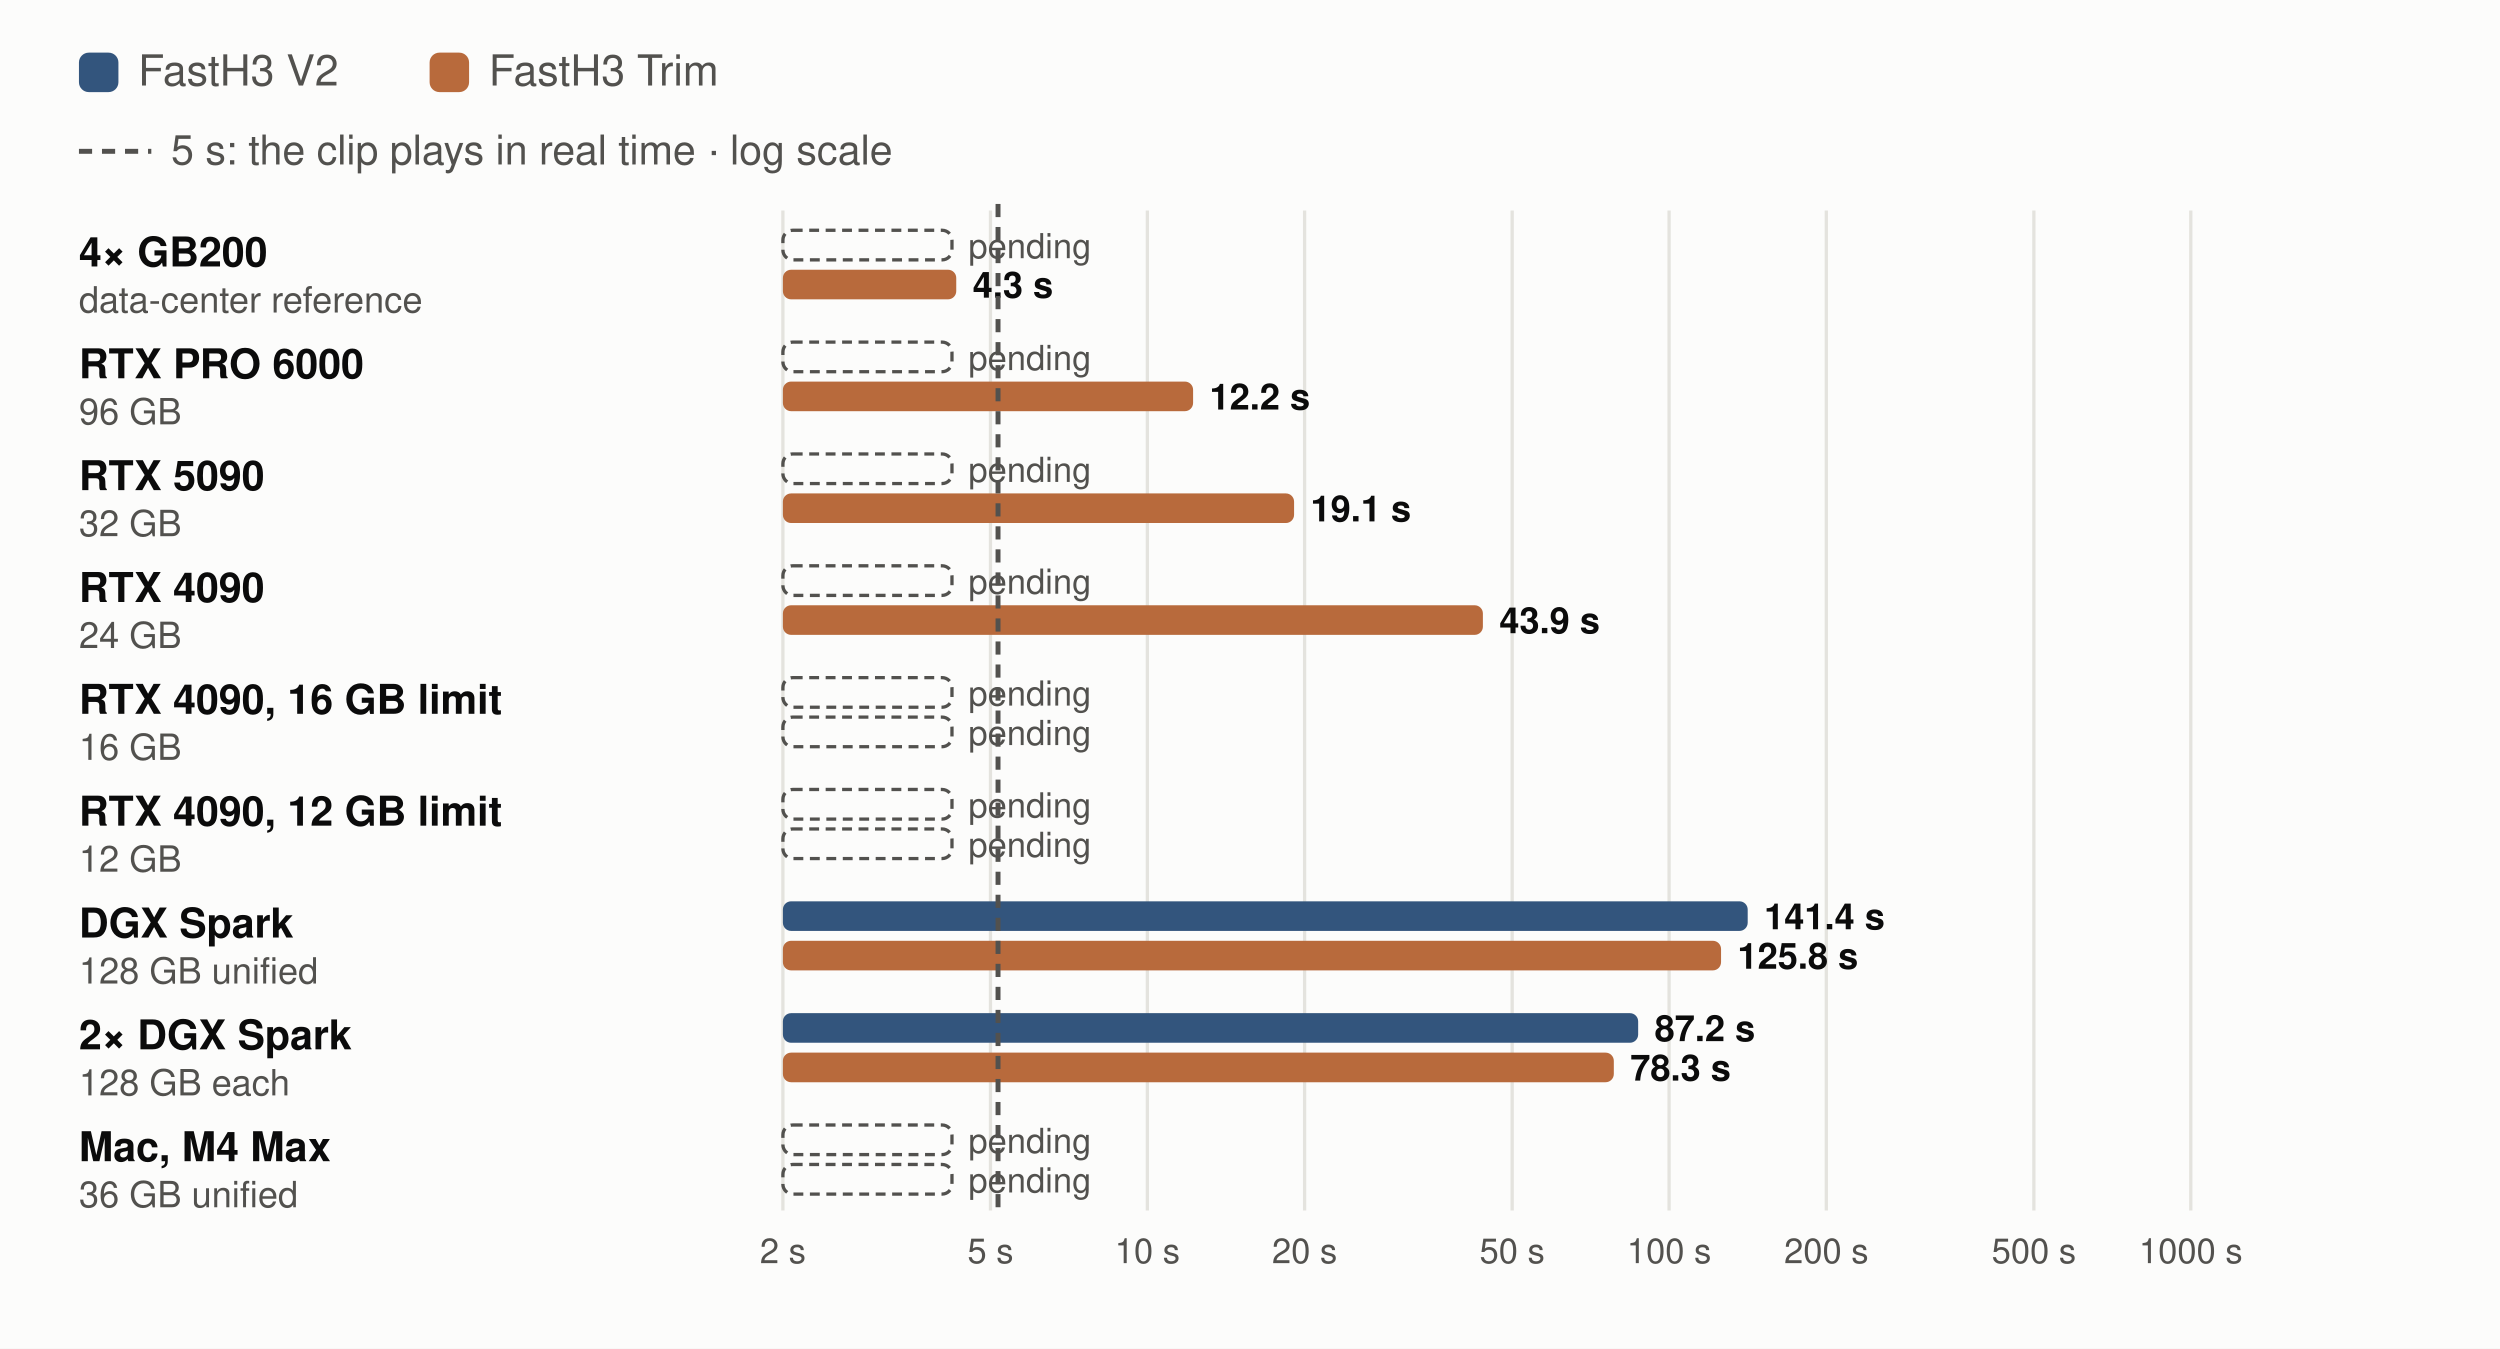
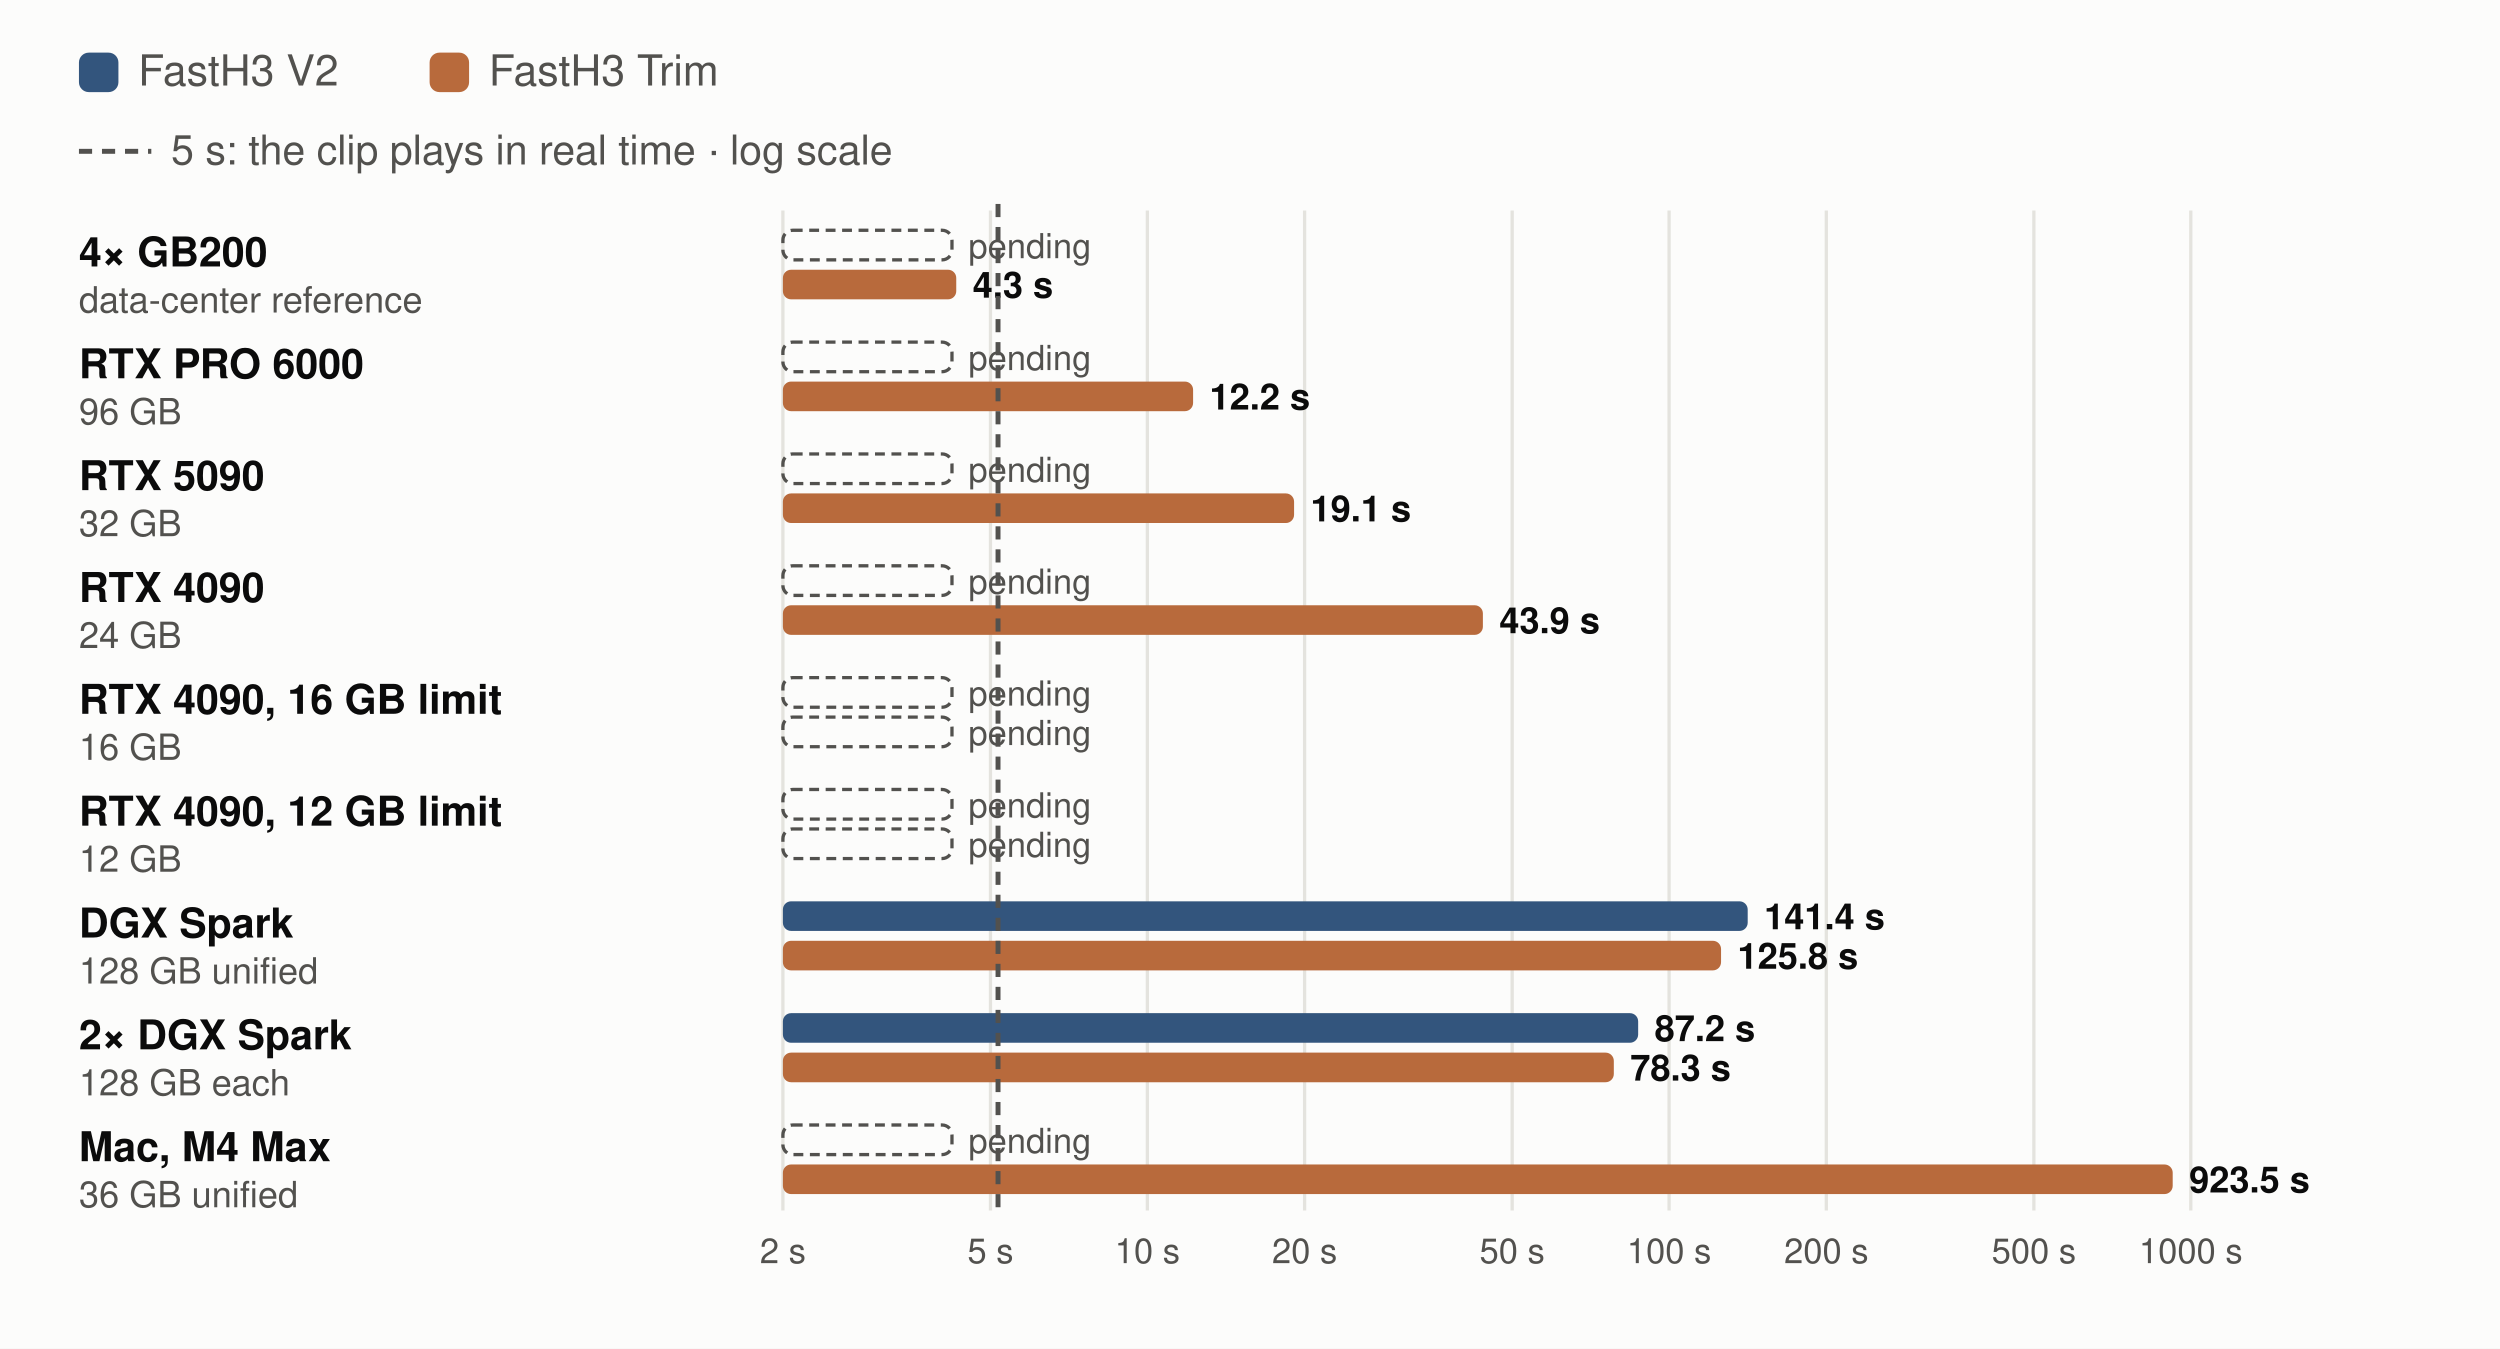
<svg xmlns="http://www.w3.org/2000/svg" width="760" height="410" viewBox="0 0 760 410" role="img" aria-labelledby="t d">
  <style>
  .bg{fill:#fcfcfb} .t1{fill:#0b0b0b} .t2{fill:#52514e} .grid{stroke:#e4e3de} .axis{stroke:#9b9a95}
  .s1{fill:#33557d} .s2{fill:#b86a3c} .s3{fill:#b5afa5} .drop{fill:#b0463c} .ref{stroke:#52514e}
  .gap{stroke:#fcfcfb} .on{fill:#ffffff} .on3{fill:#0b0b0b} .est{fill:none;stroke:#52514e}
  .ring{fill:none;stroke:#0b0b0b}
  text{font-family:-apple-system,BlinkMacSystemFont,"Segoe UI",Helvetica,Arial,sans-serif}
  @media (prefers-color-scheme: dark){
    .bg{fill:#1a1a19} .t1{fill:#ffffff} .t2{fill:#c3c2b7} .grid{stroke:#2e2e2c} .axis{stroke:#6b6a66}
    .s1{fill:#7393bb} .s2{fill:#c27448} .s3{fill:#69655e} .drop{fill:#c9605a} .ref{stroke:#c3c2b7}
    .gap{stroke:#1a1a19} .on{fill:#0b0b0b} .on3{fill:#ffffff} .est{fill:none;stroke:#c3c2b7}
    .ring{fill:none;stroke:#ffffff}
  }
</style>
  <rect class="bg" width="760" height="410" />
  <rect class="s1" x="24" y="16" width="12" height="12" rx="3" />
  <text class="t2" x="42" y="26" font-size="13">FastH3 V2</text>
  <rect class="s2" x="130.6" y="16" width="12" height="12" rx="3" />
  <text class="t2" x="148.6" y="26" font-size="13">FastH3 Trim</text>
  <line class="ref" x1="24" x2="46" y1="46" y2="46" stroke-width="1.5" stroke-dasharray="4 3" />
  <text class="t2" x="52" y="50" font-size="12.5">5 s: the clip plays in real time · log scale</text>
  <line class="grid" x1="238.0" x2="238.0" y1="64" y2="368" stroke-width="1" />
  <text class="t2" x="238.0" y="384" font-size="10.5" text-anchor="middle">2 s</text>
  <line class="grid" x1="301.1" x2="301.1" y1="64" y2="368" stroke-width="1" />
  <text class="t2" x="301.1" y="384" font-size="10.5" text-anchor="middle">5 s</text>
  <line class="grid" x1="348.8" x2="348.8" y1="64" y2="368" stroke-width="1" />
  <text class="t2" x="348.8" y="384" font-size="10.5" text-anchor="middle">10 s</text>
  <line class="grid" x1="396.6" x2="396.6" y1="64" y2="368" stroke-width="1" />
  <text class="t2" x="396.6" y="384" font-size="10.5" text-anchor="middle">20 s</text>
  <line class="grid" x1="459.7" x2="459.7" y1="64" y2="368" stroke-width="1" />
  <text class="t2" x="459.7" y="384" font-size="10.5" text-anchor="middle">50 s</text>
  <line class="grid" x1="507.4" x2="507.4" y1="64" y2="368" stroke-width="1" />
  <text class="t2" x="507.4" y="384" font-size="10.5" text-anchor="middle">100 s</text>
  <line class="grid" x1="555.2" x2="555.2" y1="64" y2="368" stroke-width="1" />
  <text class="t2" x="555.2" y="384" font-size="10.5" text-anchor="middle">200 s</text>
  <line class="grid" x1="618.3" x2="618.3" y1="64" y2="368" stroke-width="1" />
  <text class="t2" x="618.3" y="384" font-size="10.5" text-anchor="middle">500 s</text>
  <line class="grid" x1="666.0" x2="666.0" y1="64" y2="368" stroke-width="1" />
  <text class="t2" x="666.0" y="384" font-size="10.5" text-anchor="middle">1000 s</text>
  <text class="t1" x="24" y="81" font-size="12.5" font-weight="600">4× GB200</text>
  <text class="t2" x="24" y="95" font-size="11">data-center reference</text>
  <rect class="est" x="238" y="70" width="51.4" height="9" rx="3" stroke-width="1" stroke-dasharray="3 2" />
  <text class="t2" x="294.4" y="78.5" font-size="10.5">pending</text>
  <rect class="s2" x="238" y="82" width="52.7" height="9" rx="2.5" />
  <text class="t1" x="295.7" y="90.5" font-size="11" font-weight="700">4.3 s</text>
  <text class="t1" x="24" y="115" font-size="12.5" font-weight="600">RTX PRO 6000</text>
  <text class="t2" x="24" y="129" font-size="11">96 GB</text>
  <rect class="est" x="238" y="104" width="51.4" height="9" rx="3" stroke-width="1" stroke-dasharray="3 2" />
  <text class="t2" x="294.4" y="112.5" font-size="10.5">pending</text>
  <rect class="s2" x="238" y="116" width="124.7" height="9" rx="2.5" />
  <text class="t1" x="367.7" y="124.5" font-size="11" font-weight="700">12.2 s</text>
  <text class="t1" x="24" y="149" font-size="12.5" font-weight="600">RTX 5090</text>
  <text class="t2" x="24" y="163" font-size="11">32 GB</text>
  <rect class="est" x="238" y="138" width="51.4" height="9" rx="3" stroke-width="1" stroke-dasharray="3 2" />
  <text class="t2" x="294.4" y="146.5" font-size="10.5">pending</text>
  <rect class="s2" x="238" y="150" width="155.4" height="9" rx="2.5" />
  <text class="t1" x="398.4" y="158.5" font-size="11" font-weight="700">19.1 s</text>
  <text class="t1" x="24" y="183" font-size="12.5" font-weight="600">RTX 4090</text>
  <text class="t2" x="24" y="197" font-size="11">24 GB</text>
  <rect class="est" x="238" y="172" width="51.4" height="9" rx="3" stroke-width="1" stroke-dasharray="3 2" />
  <text class="t2" x="294.4" y="180.5" font-size="10.5">pending</text>
  <rect class="s2" x="238" y="184" width="212.8" height="9" rx="2.5" />
  <text class="t1" x="455.8" y="192.5" font-size="11" font-weight="700">43.9 s</text>
  <text class="t1" x="24" y="217" font-size="12.5" font-weight="600">RTX 4090, 16 GB limit</text>
  <text class="t2" x="24" y="231" font-size="11">16 GB</text>
  <rect class="est" x="238" y="206" width="51.4" height="9" rx="3" stroke-width="1" stroke-dasharray="3 2" />
  <text class="t2" x="294.4" y="214.5" font-size="10.5">pending</text>
  <rect class="est" x="238" y="218" width="51.4" height="9" rx="3" stroke-width="1" stroke-dasharray="3 2" />
  <text class="t2" x="294.4" y="226.5" font-size="10.5">pending</text>
  <text class="t1" x="24" y="251" font-size="12.5" font-weight="600">RTX 4090, 12 GB limit</text>
  <text class="t2" x="24" y="265" font-size="11">12 GB</text>
  <rect class="est" x="238" y="240" width="51.4" height="9" rx="3" stroke-width="1" stroke-dasharray="3 2" />
  <text class="t2" x="294.4" y="248.5" font-size="10.5">pending</text>
  <rect class="est" x="238" y="252" width="51.4" height="9" rx="3" stroke-width="1" stroke-dasharray="3 2" />
  <text class="t2" x="294.4" y="260.5" font-size="10.5">pending</text>
  <text class="t1" x="24" y="285" font-size="12.5" font-weight="600">DGX Spark</text>
  <text class="t2" x="24" y="299" font-size="11">128 GB unified</text>
  <rect class="s1" x="238" y="274" width="293.3" height="9" rx="2.5" />
  <text class="t1" x="536.3" y="282.5" font-size="11" font-weight="700">141.4 s</text>
  <rect class="s2" x="238" y="286" width="285.2" height="9" rx="2.5" />
  <text class="t1" x="528.2" y="294.5" font-size="11" font-weight="700">125.8 s</text>
  <text class="t1" x="24" y="319" font-size="12.5" font-weight="600">2× DGX Spark</text>
  <text class="t2" x="24" y="333" font-size="11">128 GB each</text>
  <rect class="s1" x="238" y="308" width="260.0" height="9" rx="2.5" />
  <text class="t1" x="503.0" y="316.5" font-size="11" font-weight="700">87.2 s</text>
  <rect class="s2" x="238" y="320" width="252.6" height="9" rx="2.5" />
  <text class="t1" x="495.6" y="328.5" font-size="11" font-weight="700">78.3 s</text>
  <text class="t1" x="24" y="353" font-size="12.5" font-weight="600">Mac, M4 Max</text>
  <text class="t2" x="24" y="367" font-size="11">36 GB unified</text>
  <rect class="est" x="238" y="342" width="51.4" height="9" rx="3" stroke-width="1" stroke-dasharray="3 2" />
  <text class="t2" x="294.4" y="350.5" font-size="10.5">pending</text>
-   <rect class="est" x="238" y="354" width="51.4" height="9" rx="3" stroke-width="1" stroke-dasharray="3 2" />
-   <text class="t2" x="294.4" y="362.5" font-size="10.5">pending</text>
+   <rect class="s2" x="238" y="354" width="422.5" height="9" rx="2.5" />
+   <text class="t1" x="665.5" y="362.5" font-size="11" font-weight="700">923.5 s</text>
  <line class="ref" x1="303.4" x2="303.4" y1="62" y2="370" stroke-width="1.5" stroke-dasharray="4 3" />
</svg>
